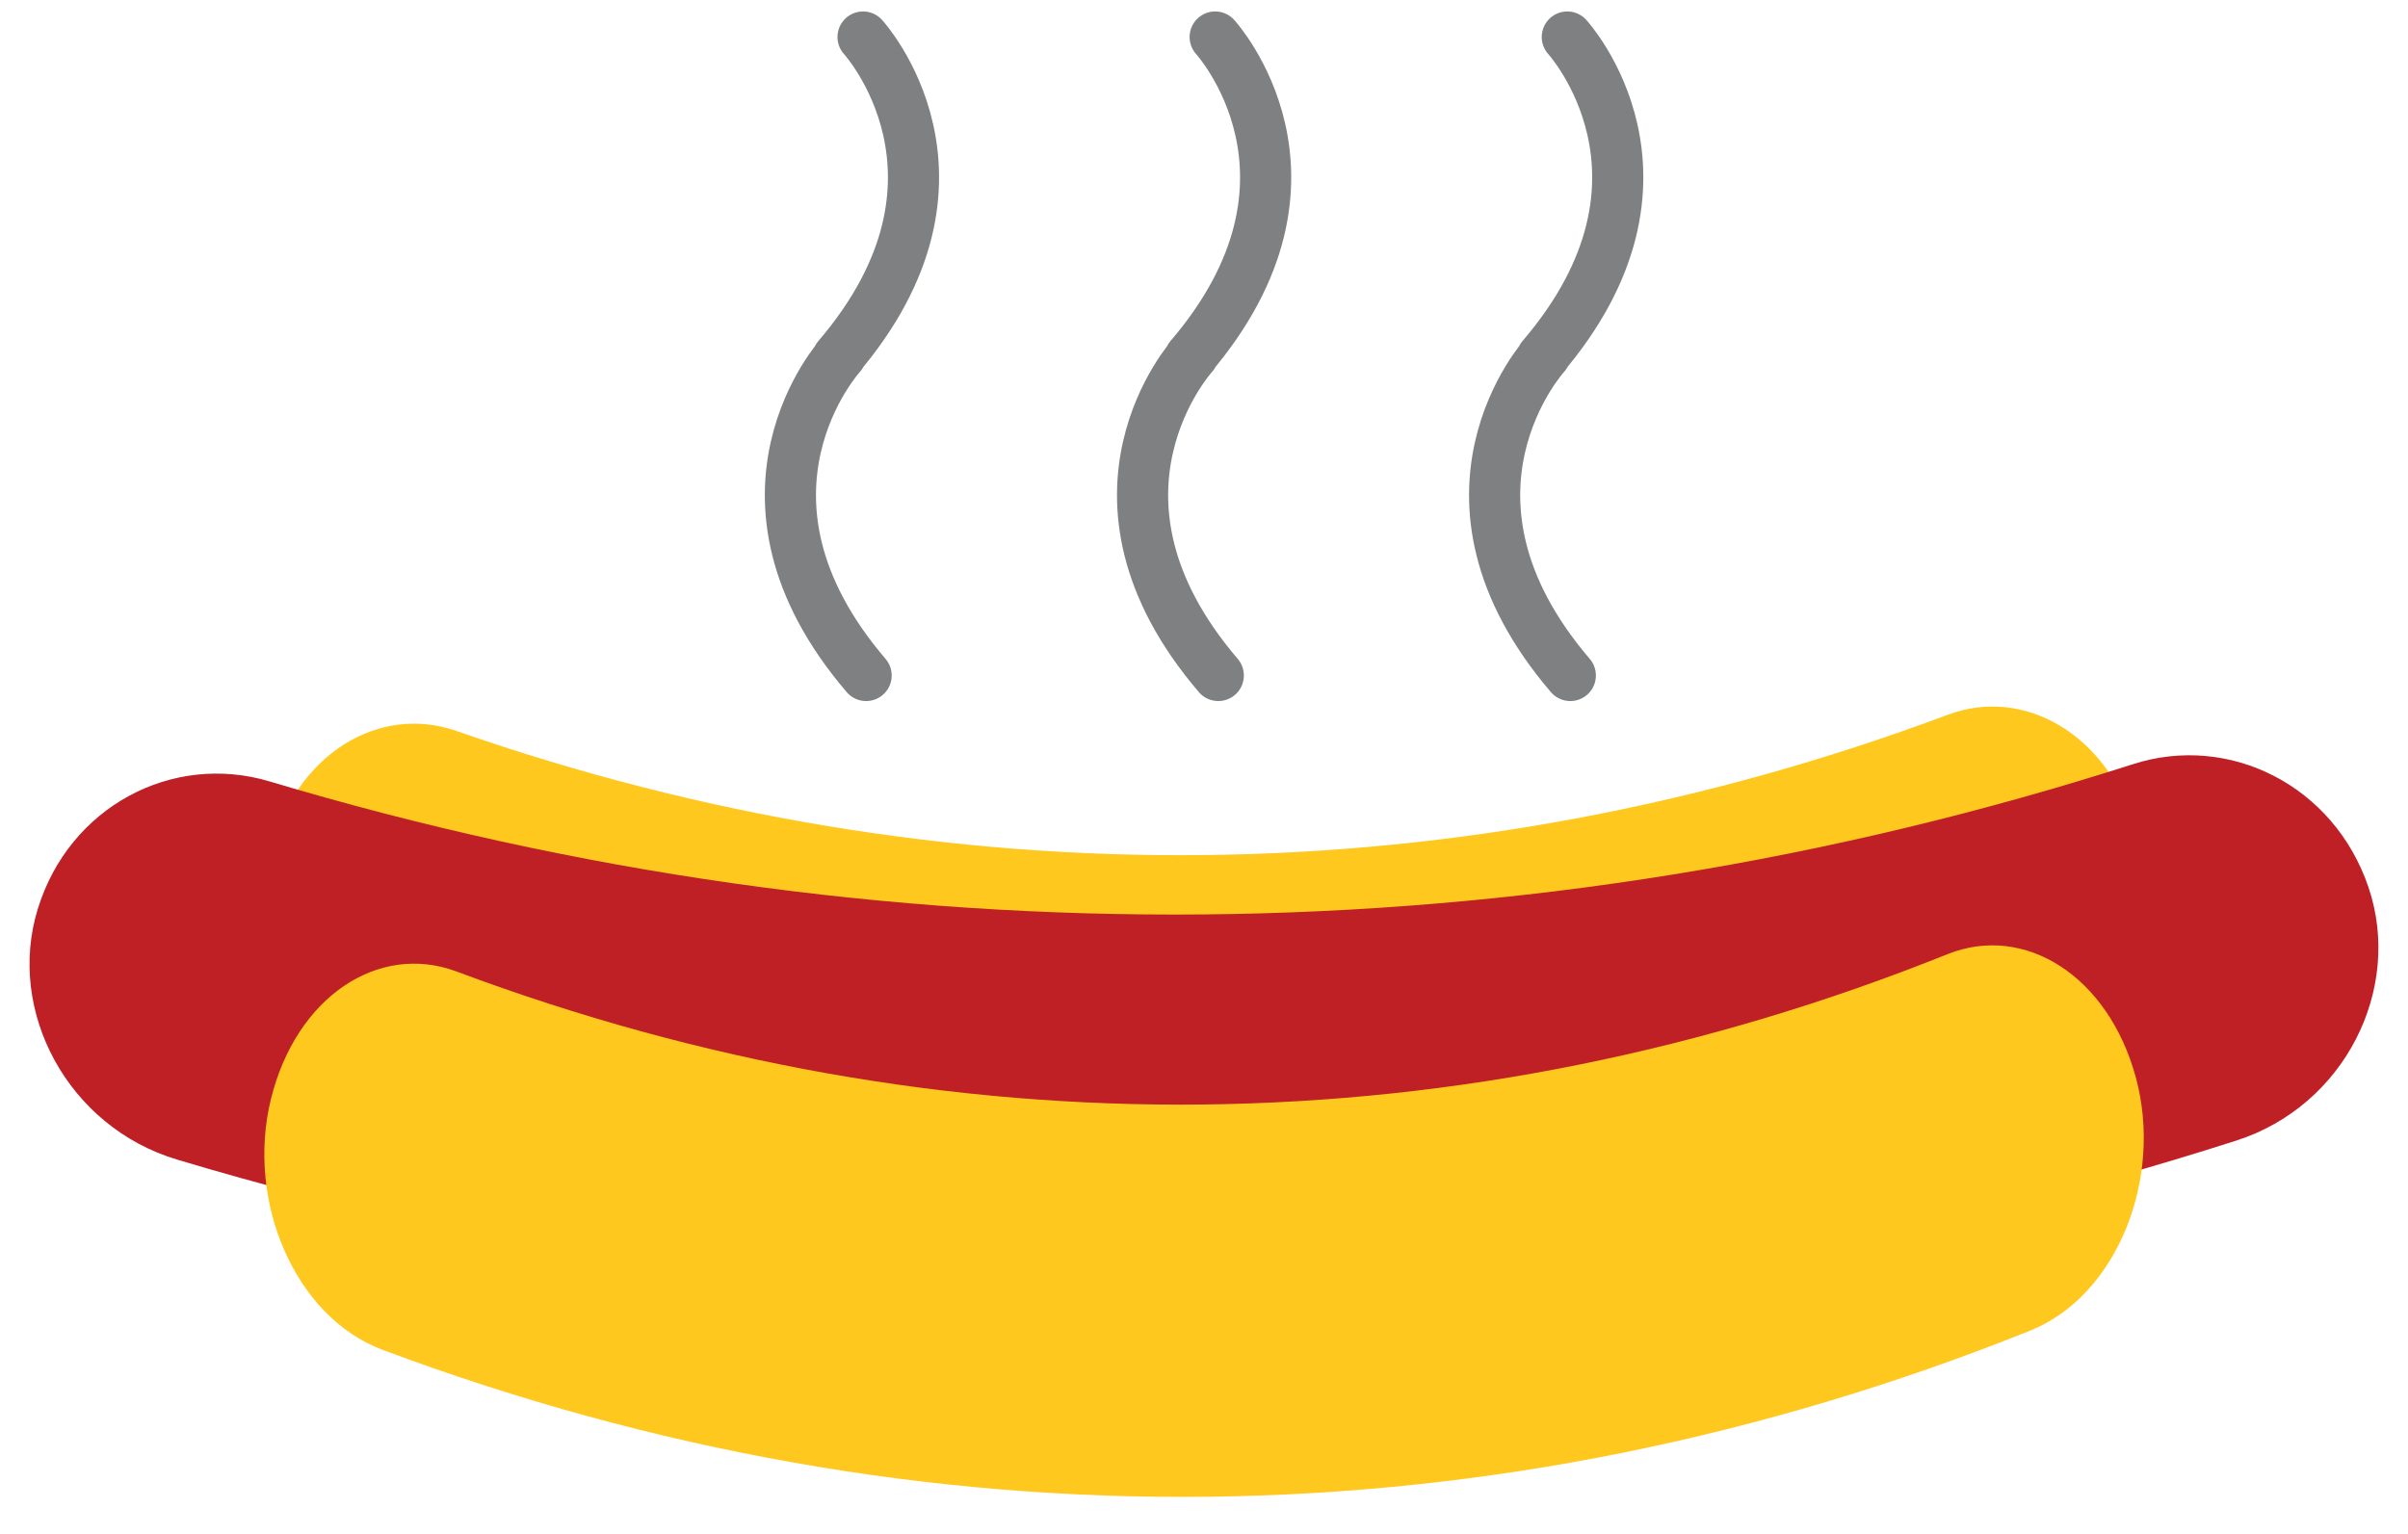
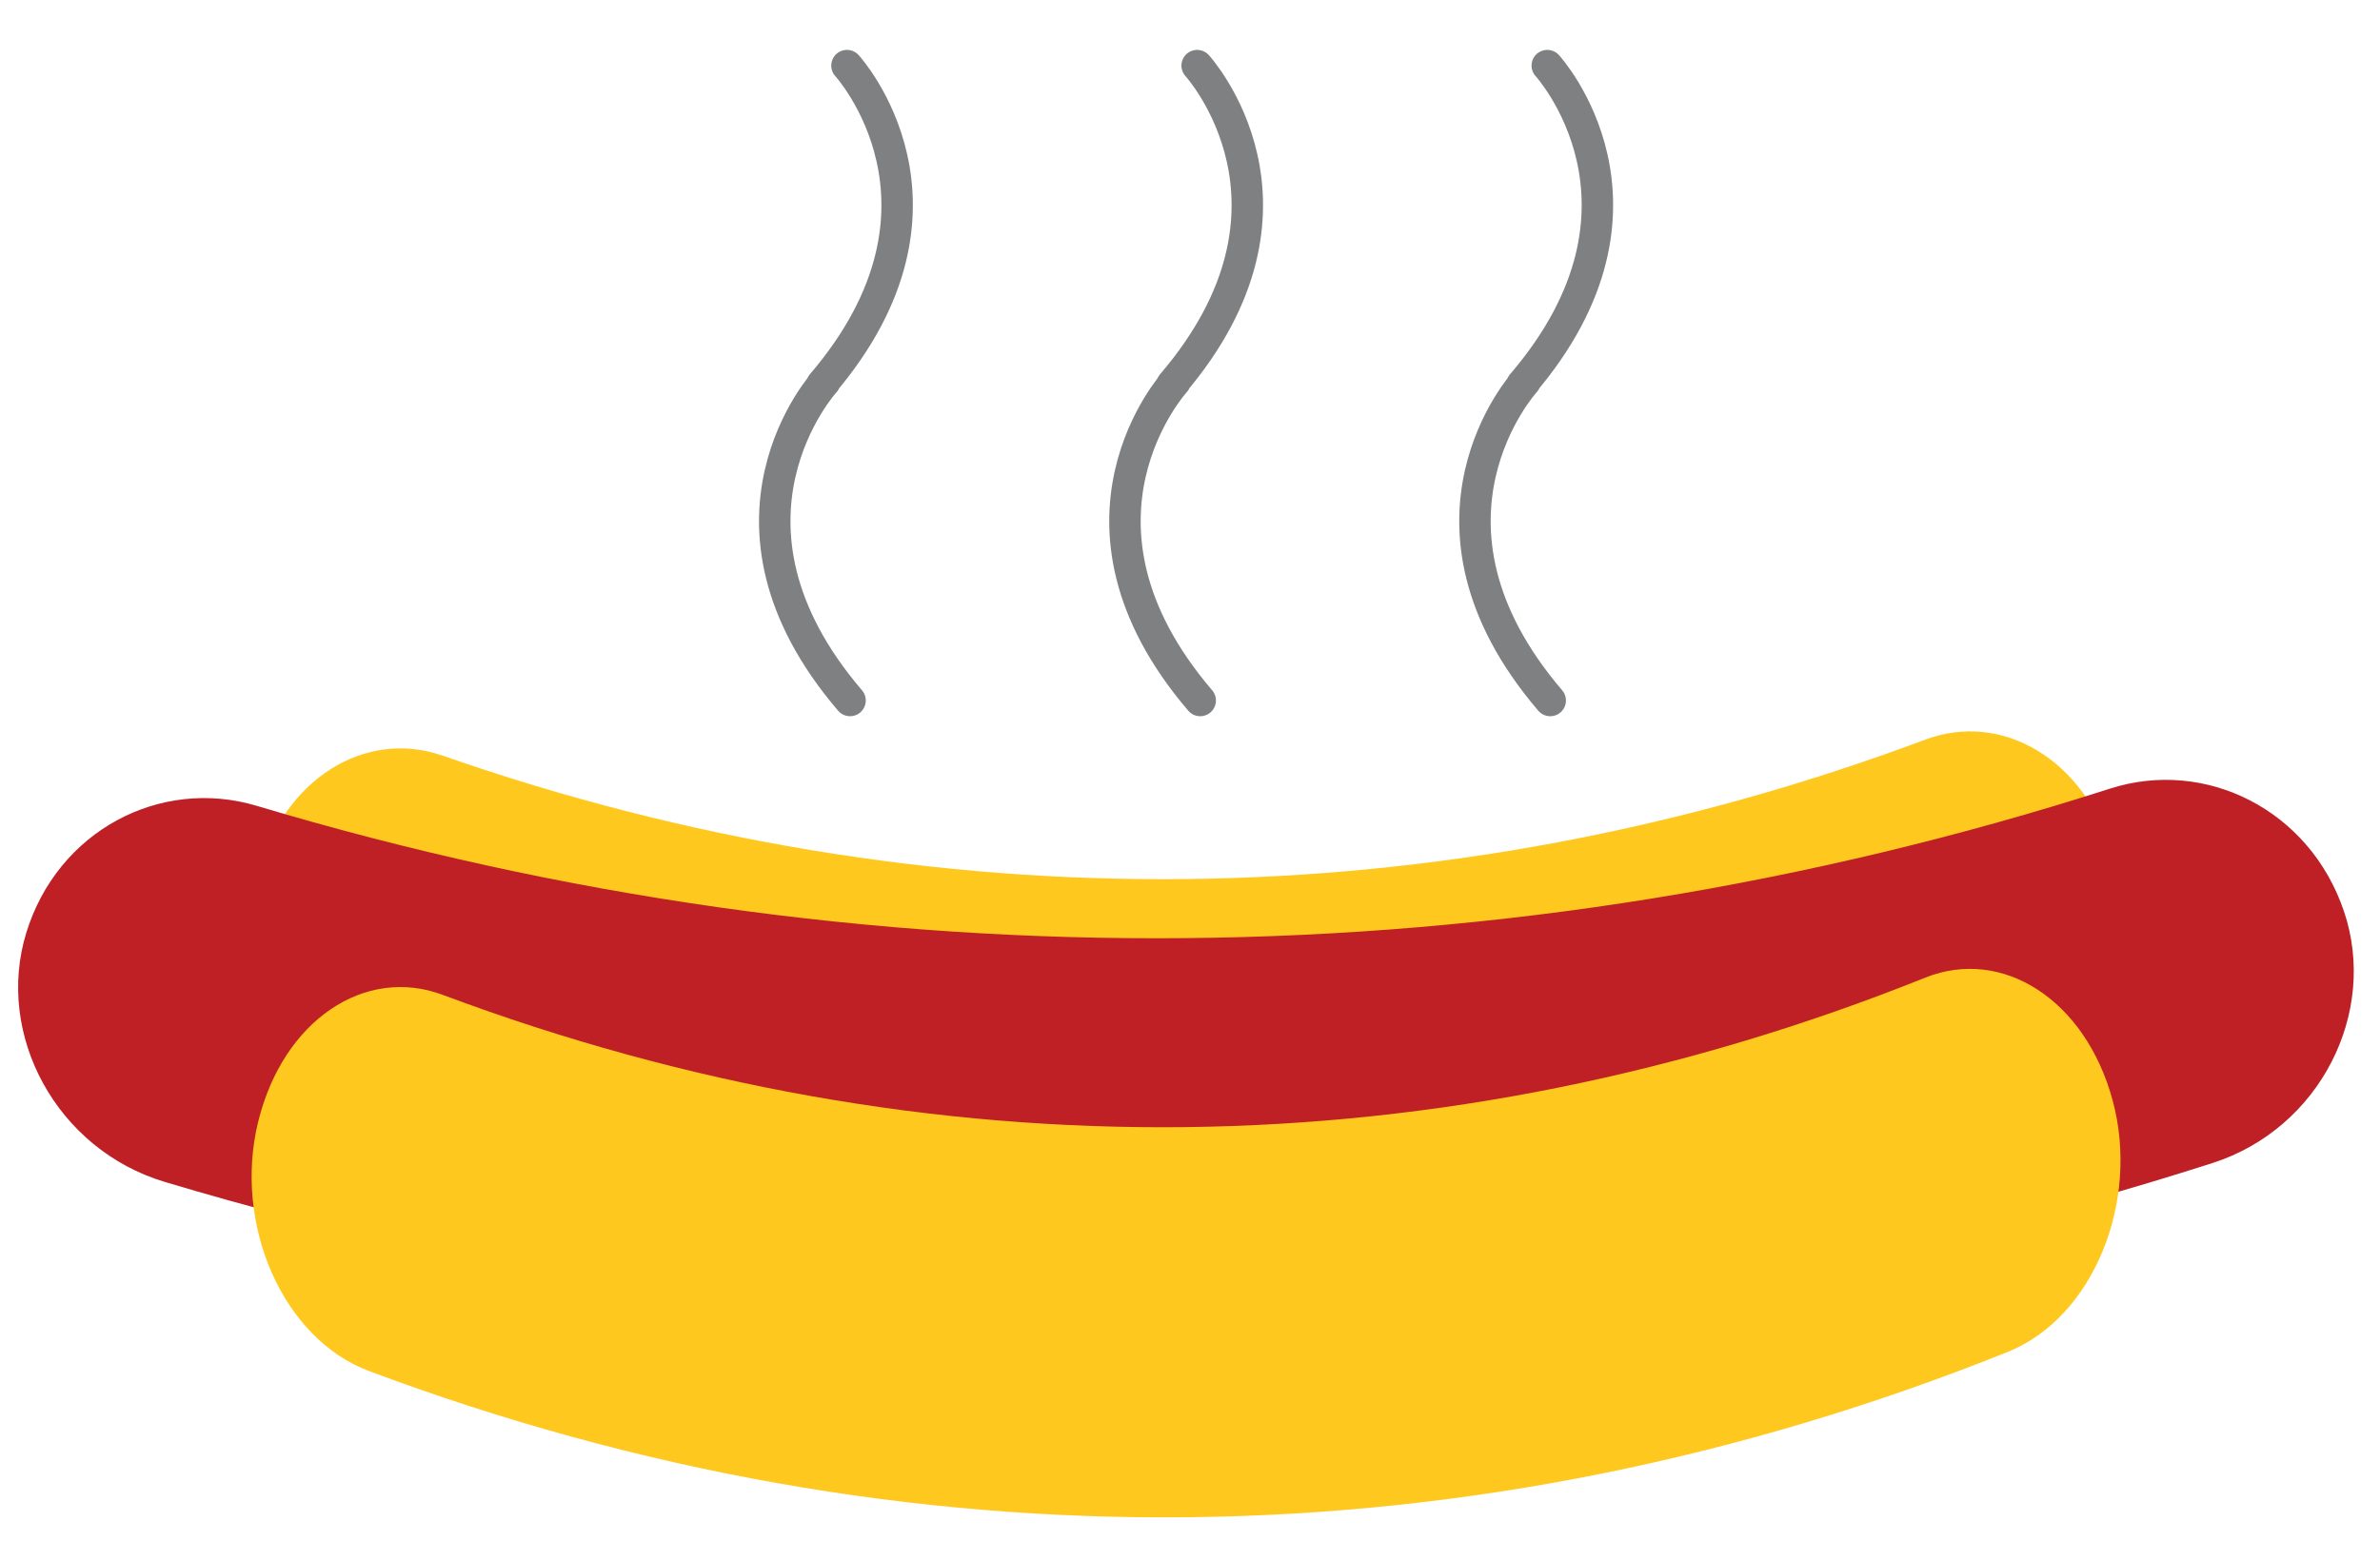
- <svg xmlns="http://www.w3.org/2000/svg" version="1.1" id="Layer_1" x="0px" y="0px" width="47.083px" height="30px" viewBox="0 0 47.083 30" style="enable-background:new 0 0 47.083 30;" xml:space="preserve">
-   <path style="fill:#FFC81F;" d="M41.762,16.23c0.539,1.855-0.375,3.985-2.064,4.617c-10.484,3.924-21.642,4.047-32.221,0.35  c-1.708-0.596-2.673-2.705-2.18-4.572l0,0c0.493-1.871,2.106-2.857,3.624-2.331c9.575,3.347,19.672,3.235,29.164-0.315  C39.584,13.417,41.221,14.37,41.762,16.23L41.762,16.23z" />
-   <path style="fill:#BF2026;" d="M46.311,17.355c0.674,1.99-0.469,4.272-2.582,4.951c-13.102,4.204-27.043,4.334-40.266,0.373  c-2.134-0.639-3.341-2.898-2.725-4.9l0,0c0.616-2.006,2.632-3.063,4.528-2.498c11.967,3.586,24.585,3.468,36.447-0.338  C43.59,14.342,45.637,15.361,46.311,17.355L46.311,17.355z" />
-   <path style="fill:#FFC81F;" d="M41.762,21.074c0.539,1.988-0.375,4.271-2.064,4.949c-10.484,4.205-21.642,4.336-32.221,0.375  c-1.708-0.64-2.673-2.899-2.18-4.901l0,0c0.493-2.006,2.106-3.063,3.624-2.499c9.575,3.586,19.672,3.469,29.164-0.339  C39.584,18.061,41.221,19.081,41.762,21.074L41.762,21.074z" />
+ <svg xmlns="http://www.w3.org/2000/svg" version="1.1" id="Layer_1" x="0px" y="0px" width="75.708px" height="49px" viewBox="0 -19 75.708 49" style="enable-background:new 0 -19 75.708 49;" xml:space="preserve">
+   <path style="fill:#FFC81F;" d="M67.203,8.172c0.873,3-0.606,6.446-3.34,7.469c-16.961,6.348-35.01,6.547-52.124,0.566  c-2.763-0.964-4.324-4.376-3.527-7.397l0,0c0.797-3.027,3.407-4.622,5.862-3.771c15.49,5.414,31.822,5.234,47.179-0.51  C63.68,3.62,66.328,5.162,67.203,8.172L67.203,8.172z" />
+   <path style="fill:#BF2026;" d="M74.561,9.992c1.091,3.219-0.758,6.909-4.177,8.01c-21.194,6.799-43.747,7.011-65.139,0.603  c-3.452-1.034-5.405-4.688-4.409-7.927l0,0c0.997-3.245,4.258-4.956,7.326-4.041c19.358,5.801,39.771,5.61,58.961-0.547  C70.161,5.116,73.472,6.765,74.561,9.992L74.561,9.992z" />
+   <path style="fill:#FFC81F;" d="M67.203,16.008c0.873,3.217-0.606,6.909-3.34,8.006c-16.961,6.803-35.01,7.015-52.124,0.607  c-2.763-1.036-4.324-4.69-3.527-7.93l0,0c0.797-3.245,3.407-4.956,5.862-4.042c15.49,5.801,31.822,5.612,47.179-0.548  C63.68,11.133,66.328,12.783,67.203,16.008L67.203,16.008z" />
  <g>
-     <path style="fill:none;stroke:#7E8081;stroke-linecap:round;stroke-linejoin:round;stroke-miterlimit:10;" d="M23.76,0.724   c0,0,2.52,2.749-0.494,6.271l0.061-0.056c0,0-2.519,2.75,0.494,6.272" />
-     <path style="fill:none;stroke:#7E8081;stroke-linecap:round;stroke-linejoin:round;stroke-miterlimit:10;" d="M16.875,0.724   c0,0,2.519,2.749-0.494,6.271l0.06-0.056c0,0-2.519,2.75,0.494,6.272" />
-     <path style="fill:none;stroke:#7E8081;stroke-linecap:round;stroke-linejoin:round;stroke-miterlimit:10;" d="M30.645,0.724   c0,0,2.52,2.749-0.496,6.271l0.061-0.056c0,0-2.518,2.75,0.494,6.272" />
+     <path style="fill:none;stroke:#7E8081;stroke-linecap:round;stroke-linejoin:round;stroke-miterlimit:10;" d="M38.081-16.913   c0,0,4.076,4.447-0.799,10.145l0.099-0.091c0,0-4.075,4.448,0.798,10.146" />
+     <path style="fill:none;stroke:#7E8081;stroke-linecap:round;stroke-linejoin:round;stroke-miterlimit:10;" d="M26.942-16.913   c0,0,4.075,4.447-0.799,10.145l0.098-0.091c0,0-4.076,4.448,0.799,10.146" />
+     <path style="fill:none;stroke:#7E8081;stroke-linecap:round;stroke-linejoin:round;stroke-miterlimit:10;" d="M49.219-16.913   c0,0,4.075,4.447-0.804,10.145l0.098-0.091c0,0-4.072,4.448,0.8,10.146" />
  </g>
</svg>
